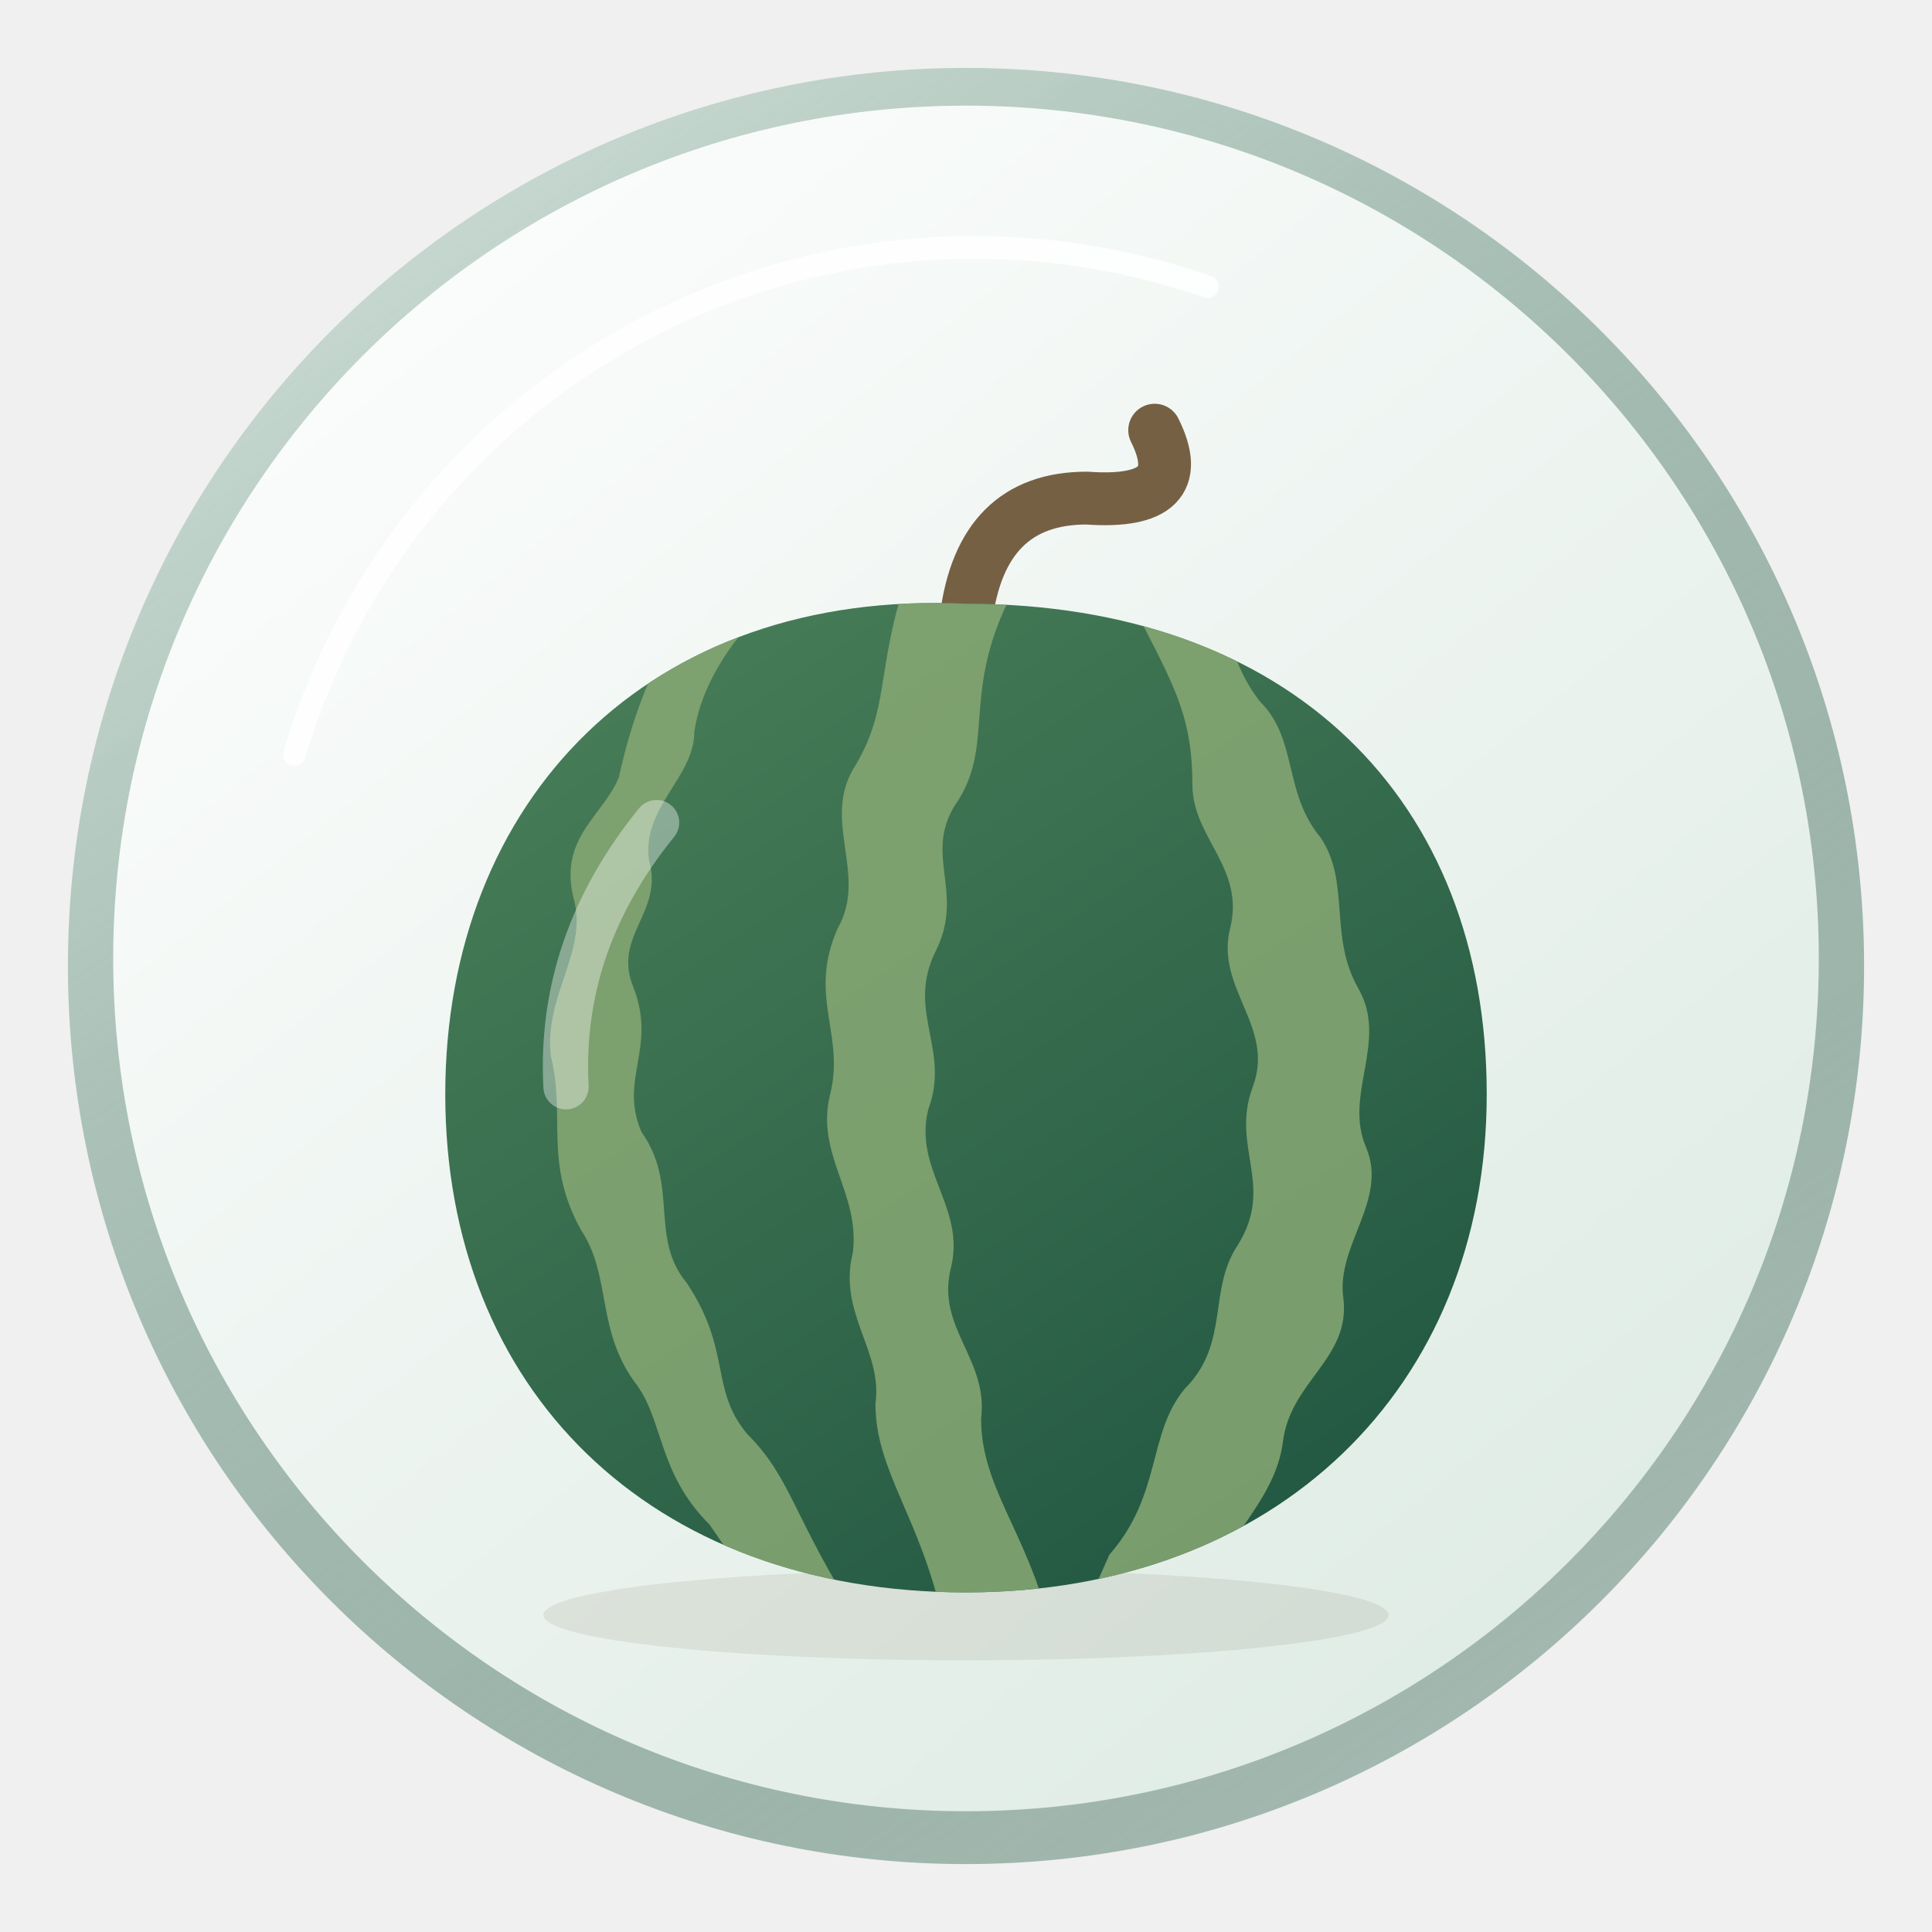
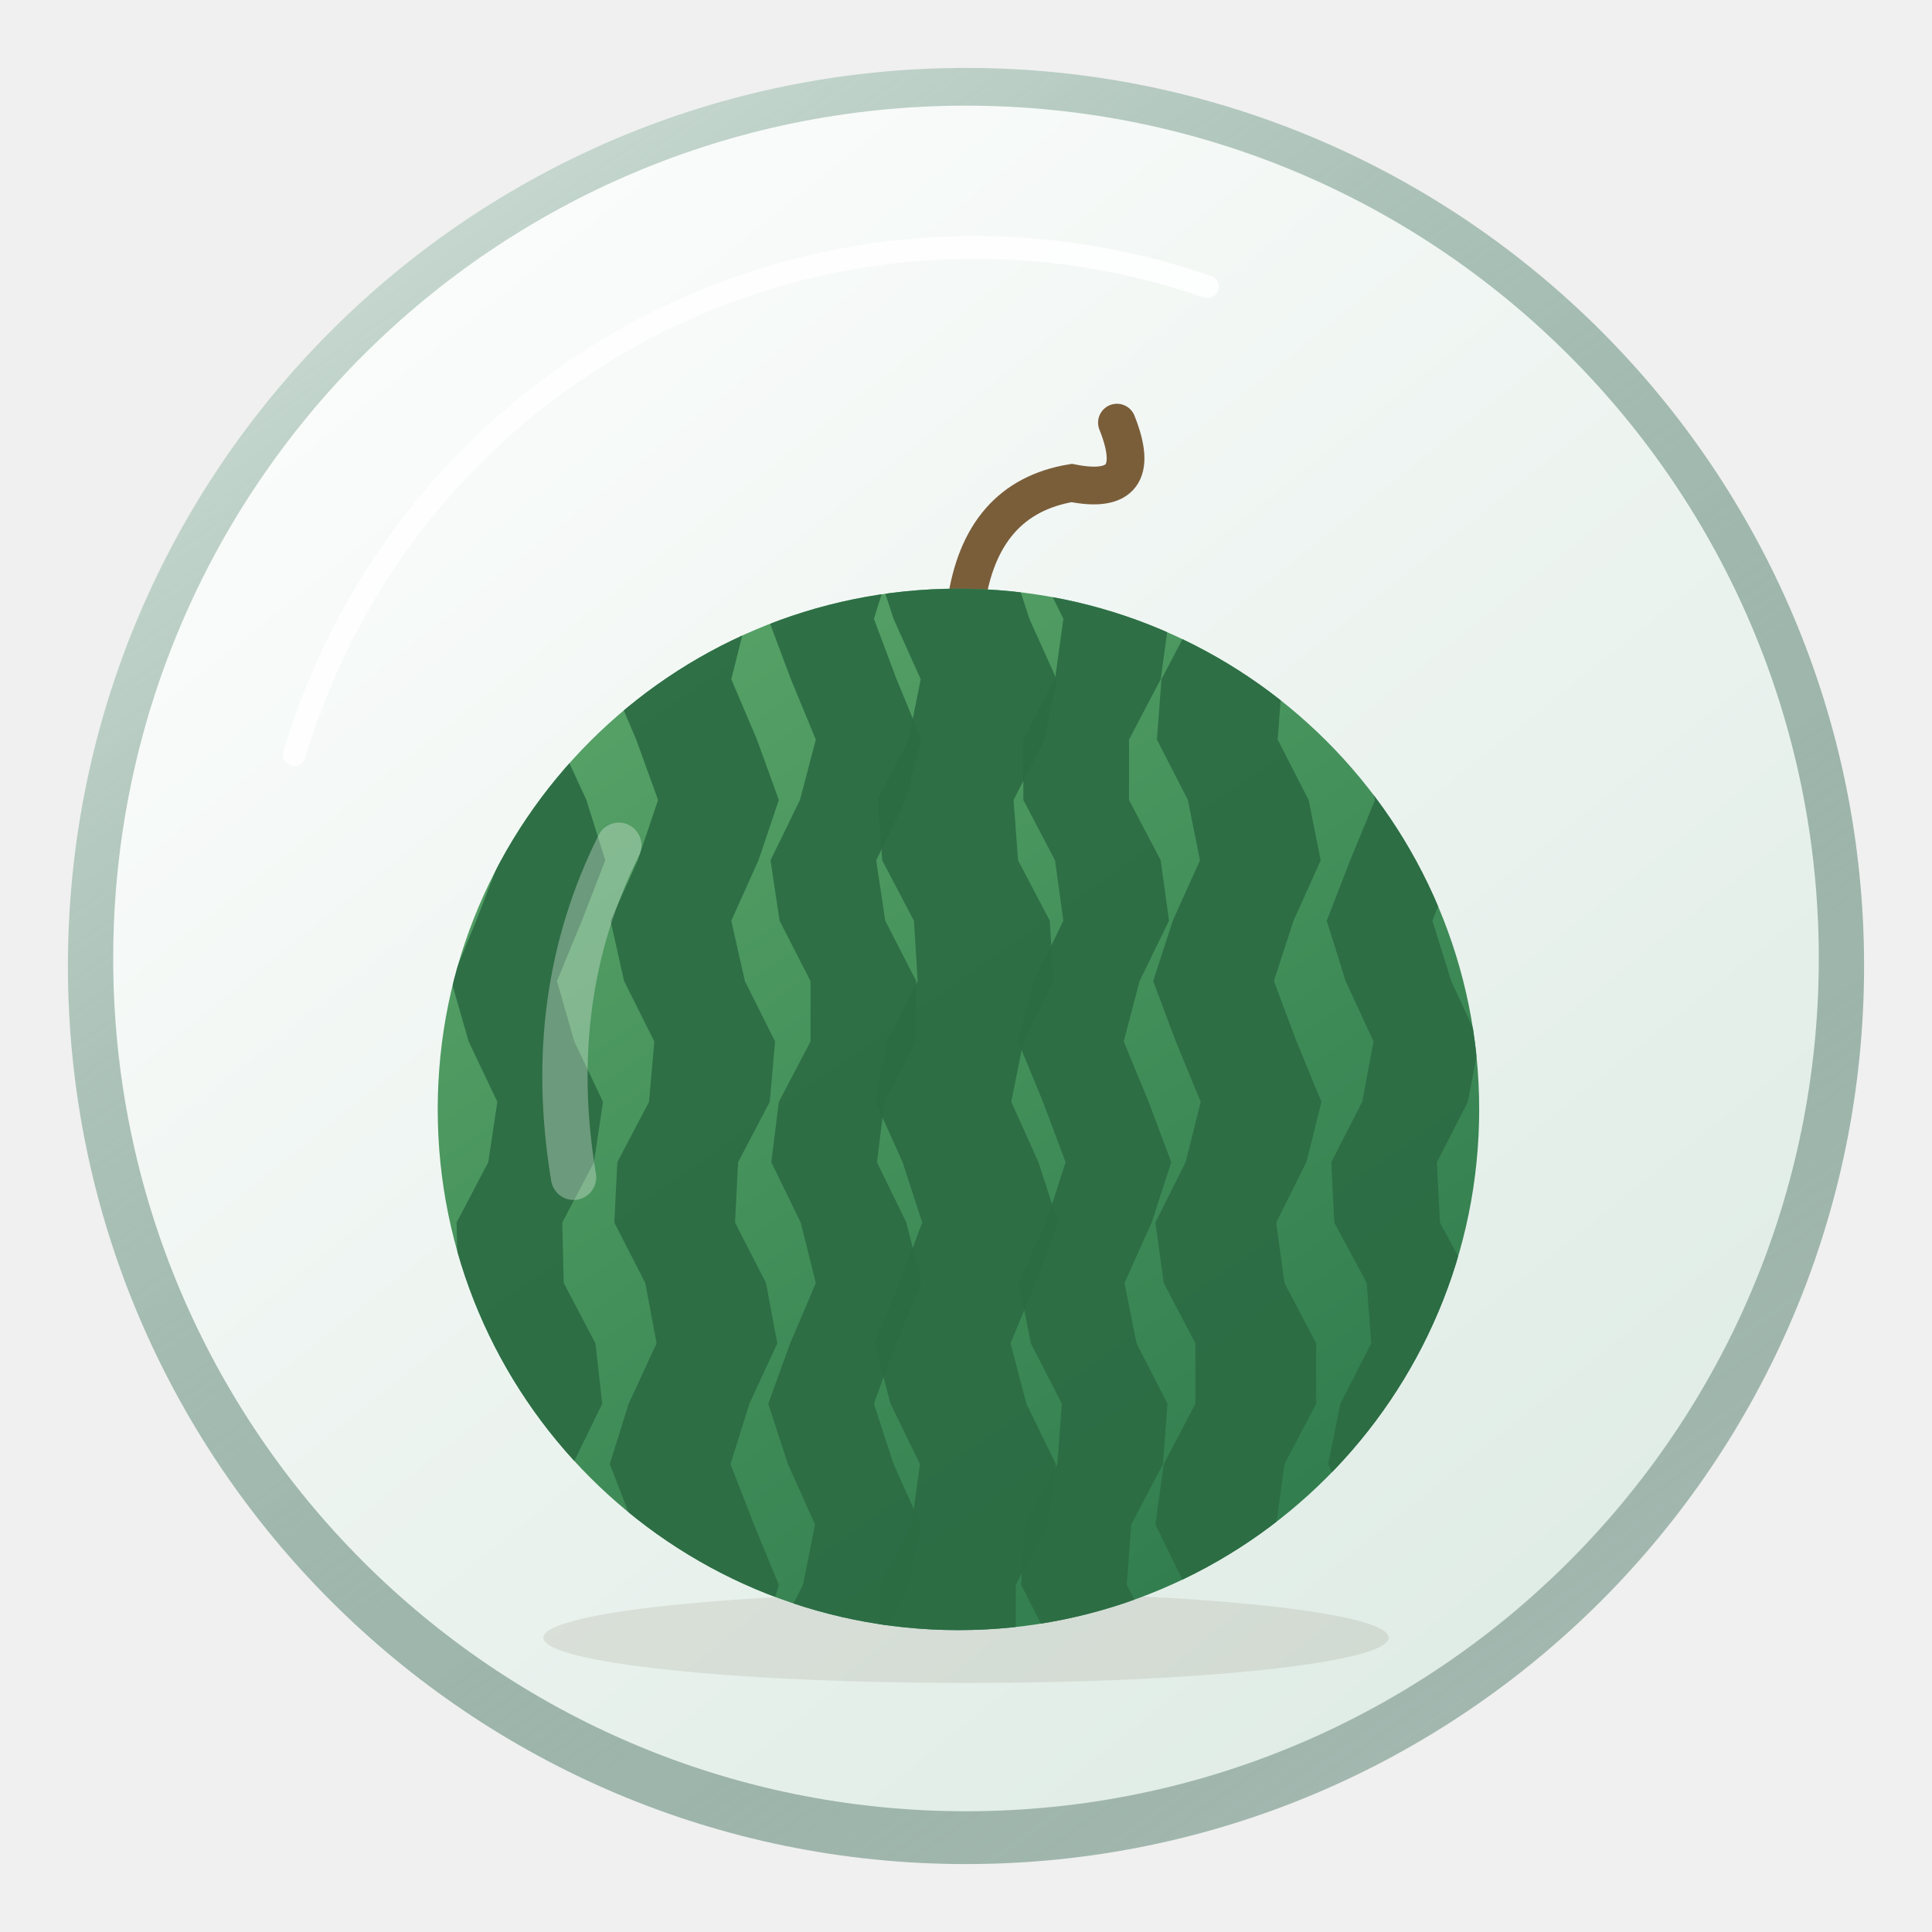
<svg xmlns="http://www.w3.org/2000/svg" width="256" height="256" viewBox="0 0 256 256" role="img" aria-labelledby="title">
  <defs>
    <linearGradient id="bg" x1="0" y1="0" x2="0.8" y2="1">
      <stop stop-color="#FFFFFF" />
      <stop offset="1" stop-color="#DEEBE4" />
    </linearGradient>
    <linearGradient id="rim" x1="0" y1="0" x2="0.7" y2="1">
      <stop stop-color="#DEEBE4" />
      <stop offset="1" stop-color="#275E48" stop-opacity="0.38" />
    </linearGradient>
    <linearGradient id="leaf" x1="0" y1="0" x2="0.8" y2="1">
      <stop stop-color="#8DBB51" />
      <stop offset="1" stop-color="#317450" />
    </linearGradient>
    <linearGradient id="f" x1="0.15" y1="0" x2="0.85" y2="1">
-       <stop stop-color="#497E58" />
-       <stop offset="1" stop-color="#205641" />
+       <stop stop-color="#58A468" />
+       <stop offset="1" stop-color="#2E7A4C" />
    </linearGradient>
    <clipPath id="melon">
-       <path d="M128 80C86 78 59 106 59 145C59 184 86 211 128 211C169 211 197 184 197 145C197 106 171 80 128 80Z" fill="#FFF" />
+       <circle cx="127" cy="147" r="69" />
    </clipPath>
  </defs>
  <circle cx="128" cy="128" r="119" fill="url(#rim)" />
  <circle cx="128" cy="127" r="113" fill="url(#bg)" />
  <path d="M39 100A94 94 0 0 1 160 38" fill="none" stroke="#FFF" stroke-width="3" stroke-linecap="round" opacity="0.85" />
-   <ellipse cx="128" cy="214" rx="56" ry="6" fill="#6F6250" opacity="0.12" />
-   <path d="M128 82Q130 66 144 66Q158 67 153 57" fill="none" stroke="#766044" stroke-width="7" stroke-linecap="round" />
-   <path d="M128 80C86 78 59 106 59 145C59 184 86 211 128 211C169 211 197 184 197 145C197 106 171 80 128 80Z" fill="url(#f)" />
-   <g clip-path="url(#melon)" fill="#87A873" opacity="0.85">
-     <path d="M94 77 C87 86 84 94 82 103 C80 108 74 111 76 119 C78 126 72 132 73 140 C75 148 72 154 77 163 C81 169 79 176 84 183 C88 188 87 195 94 202 L103 215 L114 215 C105 201 105 196 99 190 C94 184 97 179 91 170 C86 164 90 157 85 150 C82 143 87 139 84 131 C81 124 88 121 86 114 C85 107 92 103 92 97 C93 90 98 83 105 77Z" />
-     <path d="M120 77 C116 89 118 94 113 102 C109 109 115 116 111 123 C107 132 112 137 110 145 C108 153 114 158 113 166 C111 174 117 179 116 186 C116 195 122 201 125 215 L139 215 C136 203 130 197 130 188 C131 180 124 176 126 168 C128 160 121 155 123 147 C126 139 120 134 124 126 C128 118 122 113 127 106 C132 98 127 91 135 77Z" />
-     <path d="M149 78 C155 90 158 94 158 104 C158 111 165 115 163 123 C161 131 169 136 166 144 C163 152 169 157 164 165 C160 171 163 178 157 184 C152 190 154 198 147 206 L143 215 L157 215 C162 204 169 199 170 191 C171 183 179 180 178 172 C177 165 184 159 181 152 C178 145 184 138 180 131 C176 124 179 117 175 111 C170 105 172 98 167 93 C163 88 163 83 160 78Z" />
+   <ellipse cx="128" cy="217" rx="56" ry="6" fill="#6F6250" opacity="0.13" />
+   <path d="M128 80Q130 66 142 64Q152 66 148 56" fill="none" stroke="#7A5E3A" stroke-width="5" stroke-linecap="round" />
+   <circle cx="127" cy="147" r="69" fill="url(#f)" />
+   <g clip-path="url(#melon)">
+     <path d="M65.2 74.0L65.6 82.0L61.5 90.0L60.0 98.0L63.7 106.0L66.2 114.0L63.1 122.0L59.8 130.0L62.1 138.0L65.9 146.0L64.7 154.0L60.5 162.0L60.7 170.0L64.9 178.0L65.8 186.0L61.9 194.0L59.9 202.0L63.3 210.0L66.2 218.0L80.2 218.0L77.3 210.0L73.9 202.0L75.9 194.0L79.8 186.0L78.9 178.0L74.7 170.0L74.5 162.0L78.7 154.0L79.9 146.0L76.1 138.0L73.8 130.0L77.1 122.0L80.2 114.0L77.7 106.0L74.0 98.0L75.5 90.0L79.6 82.0L79.2 74.0Z" fill="#2B6B43" opacity="0.92" />
+     <path d="M86.8 74.0L82.9 82.0L80.9 90.0L84.3 98.0L87.2 106.0L84.5 114.0L80.9 122.0L82.7 130.0L86.7 138.0L86.0 146.0L81.8 154.0L81.4 162.0L85.5 170.0L87.0 178.0L83.3 186.0L80.8 194.0L83.9 202.0L87.2 210.0L84.9 218.0L100.9 218.0L103.2 210.0L99.9 202.0L96.8 194.0L99.3 186.0L103.0 178.0L101.5 170.0L97.4 162.0L97.8 154.0L102.0 146.0L102.7 138.0L98.7 130.0L96.9 122.0L100.5 114.0L103.2 106.0L100.3 98.0L96.9 90.0L98.9 82.0L102.8 74.0Z" fill="#2B6B43" opacity="0.92" />
+     <path d="M104.3 74.0L101.8 82.0L104.8 90.0L108.1 98.0L106.0 106.0L102.1 114.0L103.3 122.0L107.4 130.0L107.4 138.0L103.2 146.0L102.2 154.0L106.1 162.0L108.1 170.0L104.7 178.0L101.8 186.0L104.4 194.0L108.0 202.0L106.4 210.0L102.3 218.0L116.3 218.0L120.4 210.0L122.0 202.0L118.4 194.0L115.8 186.0L118.7 178.0L122.1 170.0L120.1 162.0L116.2 154.0L117.2 146.0L121.4 138.0L121.4 130.0L117.3 122.0L116.1 114.0L120.0 106.0L122.1 98.0L118.8 90.0L115.8 82.0L118.3 74.0Z" fill="#2B6B43" opacity="0.92" />
+     <path d="M115.8 74.0L118.4 82.0L122.0 90.0L120.4 98.0L116.3 106.0L116.9 114.0L121.1 122.0L121.6 130.0L117.6 138.0L116.0 146.0L119.6 154.0L122.2 162.0L119.2 170.0L115.9 178.0L118.0 186.0L121.9 194.0L120.8 202.0L116.6 210.0L116.6 218.0L134.6 218.0L134.6 210.0L138.8 202.0L139.9 194.0L136.0 186.0L133.9 178.0L137.2 170.0L140.2 162.0L137.6 154.0L134.0 146.0L135.6 138.0L139.6 130.0L139.1 122.0L134.9 114.0L134.3 106.0L138.4 98.0L140.0 90.0L136.4 82.0L133.8 74.0Z" fill="#2B6B43" opacity="0.92" />
+     <path d="M137.0 74.0L140.9 82.0L139.8 90.0L135.6 98.0L135.6 106.0L139.8 114.0L140.9 122.0L137.0 130.0L134.9 138.0L138.2 146.0L141.2 154.0L138.6 162.0L135.0 170.0L136.6 178.0L140.7 186.0L140.1 194.0L135.9 202.0L135.3 210.0L139.4 218.0L153.4 218.0L149.3 210.0L149.9 202.0L154.1 194.0L154.7 186.0L150.6 178.0L149.0 170.0L152.6 162.0L155.2 154.0L152.2 146.0L148.9 138.0L151.0 130.0L154.9 122.0L153.8 114.0L149.6 106.0L149.6 98.0L153.8 90.0L154.9 82.0L151.0 74.0Z" fill="#2B6B43" opacity="0.92" />
+     <path d="M158.6 74.0L158.1 82.0L153.9 90.0L153.3 98.0L157.4 106.0L159.0 114.0L155.4 122.0L152.8 130.0L155.8 138.0L159.1 146.0L157.1 154.0L153.1 162.0L154.2 170.0L158.4 178.0L158.4 186.0L154.2 194.0L153.1 202.0L157.0 210.0L159.1 218.0L175.1 218.0L173.0 210.0L169.1 202.0L170.2 194.0L174.4 186.0L174.4 178.0L170.2 170.0L169.1 162.0L173.1 154.0L175.1 146.0L171.8 138.0L168.8 130.0L171.4 122.0L175.0 114.0L173.4 106.0L169.3 98.0L169.9 90.0L174.1 82.0L174.6 74.0Z" fill="#2B6B43" opacity="0.92" />
+     <path d="M181.4 74.0L177.3 82.0L176.1 90.0L180.0 98.0L182.2 106.0L178.9 114.0L175.8 122.0L178.3 130.0L182.0 138.0L180.5 146.0L176.4 154.0L176.8 162.0L181.1 170.0L181.7 178.0L177.6 186.0L176.0 194.0L179.6 202.0L182.2 210.0L179.3 218.0L193.3 218.0L196.2 210.0L193.6 202.0L190.0 194.0L191.6 186.0L195.7 178.0L195.1 170.0L190.8 162.0L190.4 154.0L194.5 146.0L196.0 138.0L192.3 130.0L189.8 122.0L192.9 114.0L196.2 106.0L194.0 98.0L190.1 90.0L191.3 82.0L195.4 74.0Z" fill="#2B6B43" opacity="0.92" />
  </g>
-   <path d="M87 109Q74 125 75 144" fill="none" stroke="#FFFFFF" stroke-opacity="0.38" stroke-width="6" stroke-linecap="round" />
+   <path d="M82 112Q72 132 76 156" fill="none" stroke="#FFFFFF" stroke-opacity="0.3" stroke-width="6" stroke-linecap="round" />
</svg>
